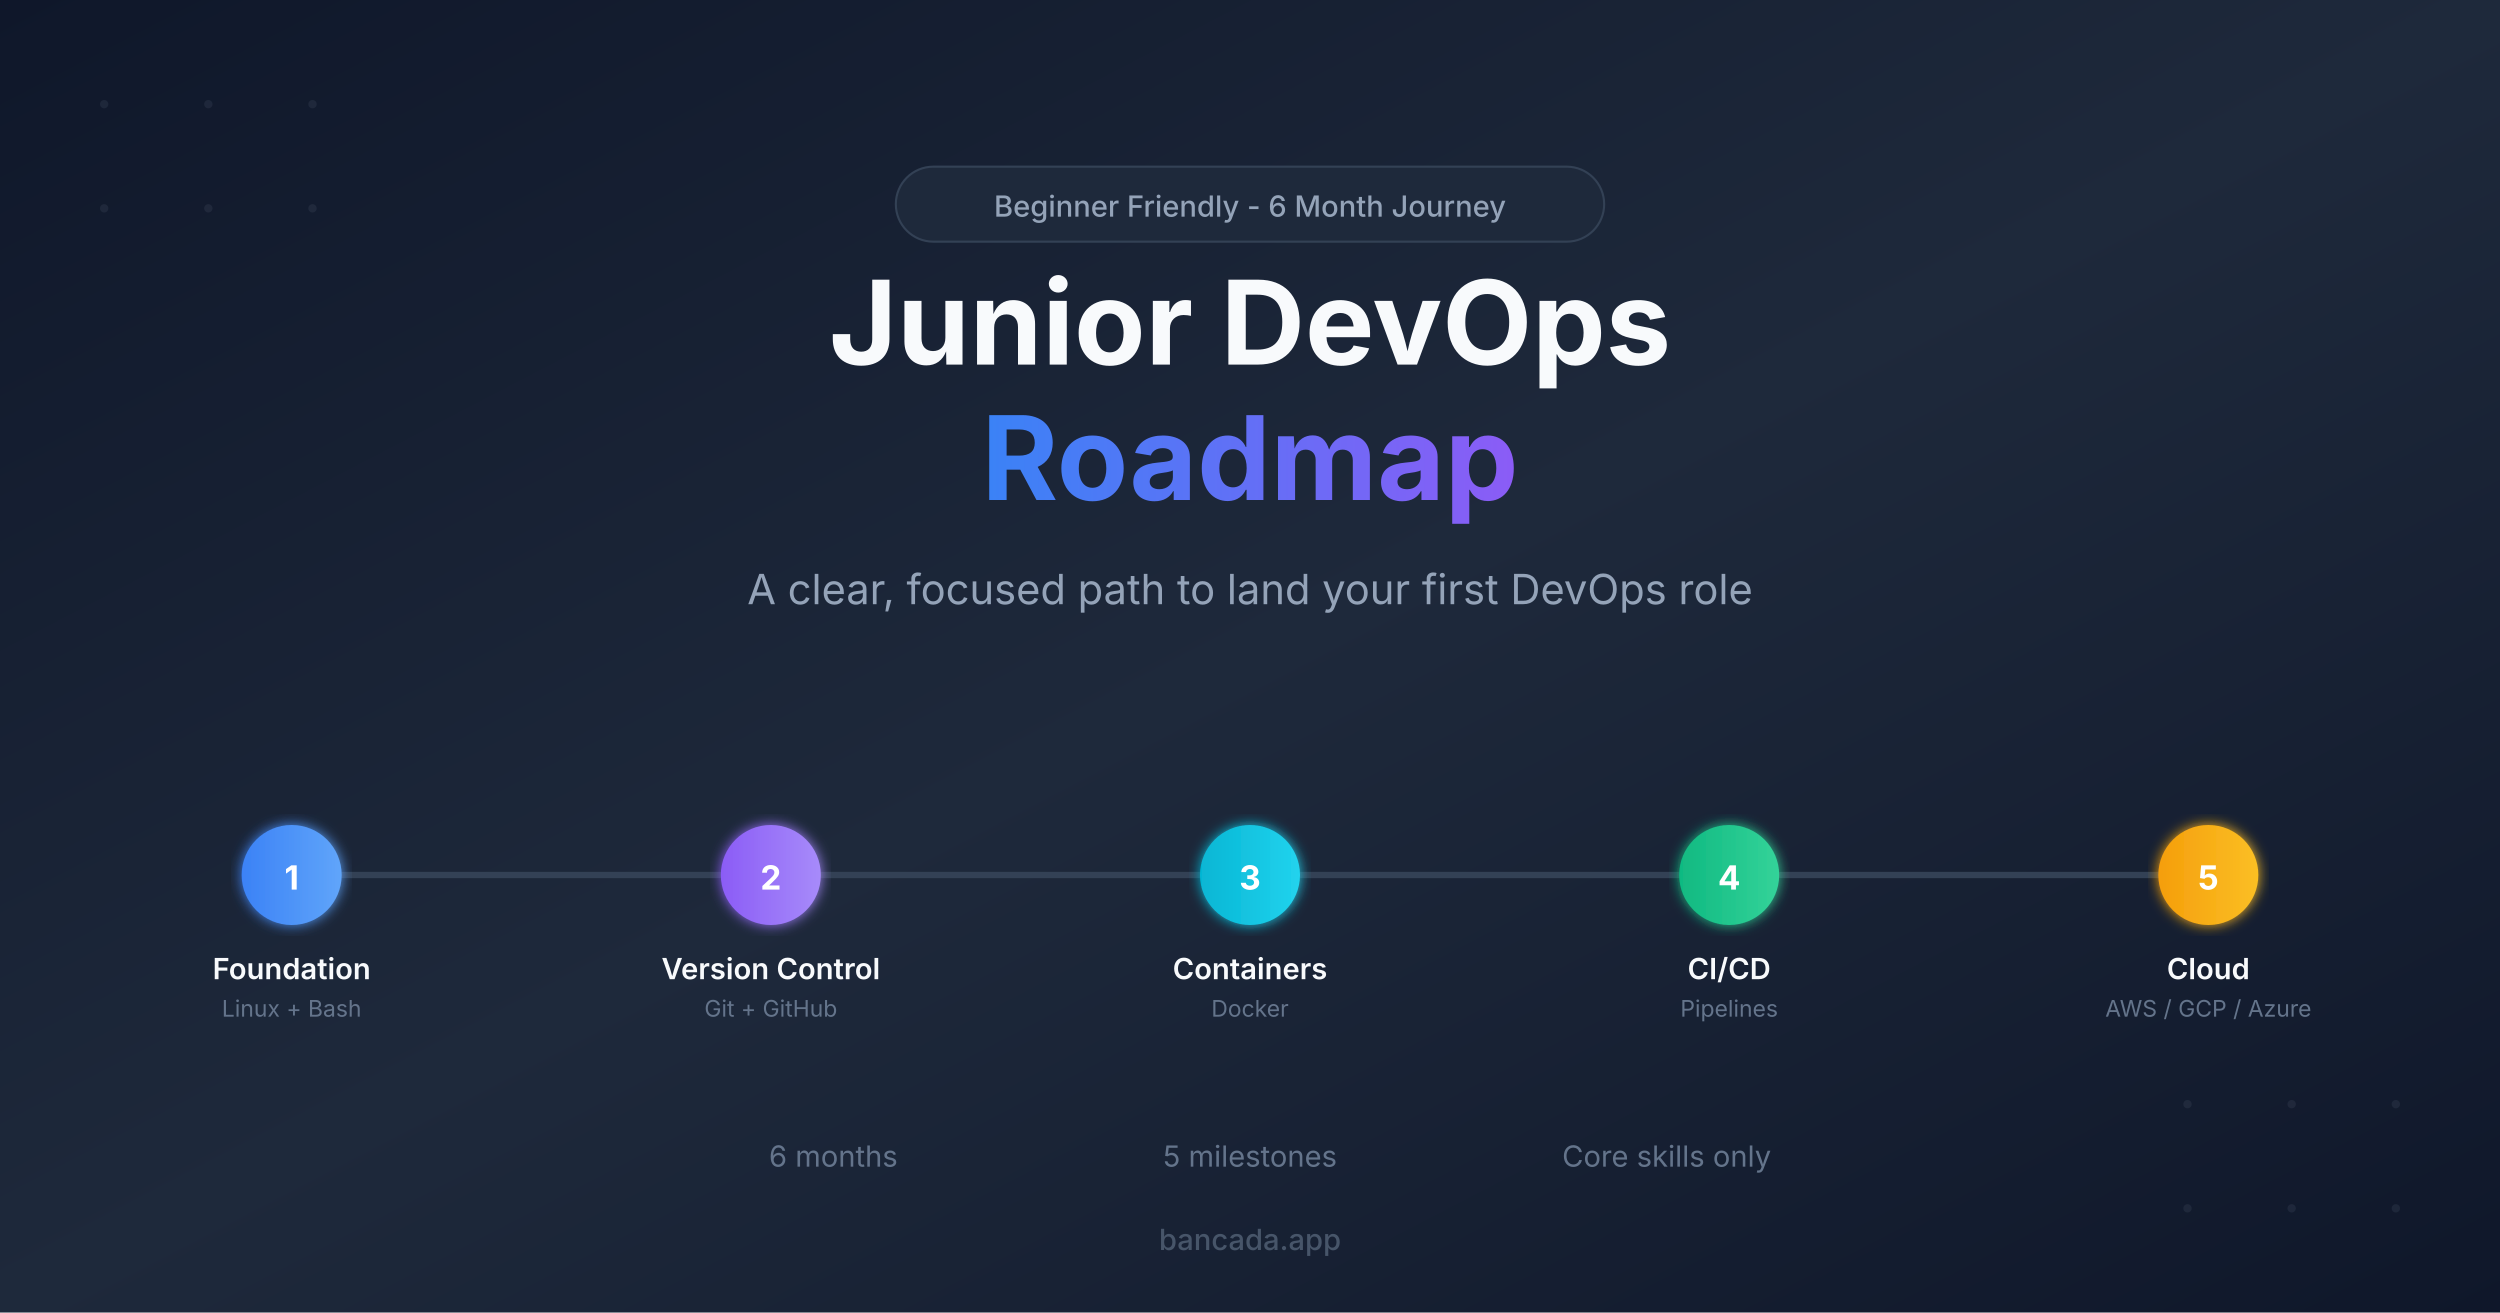
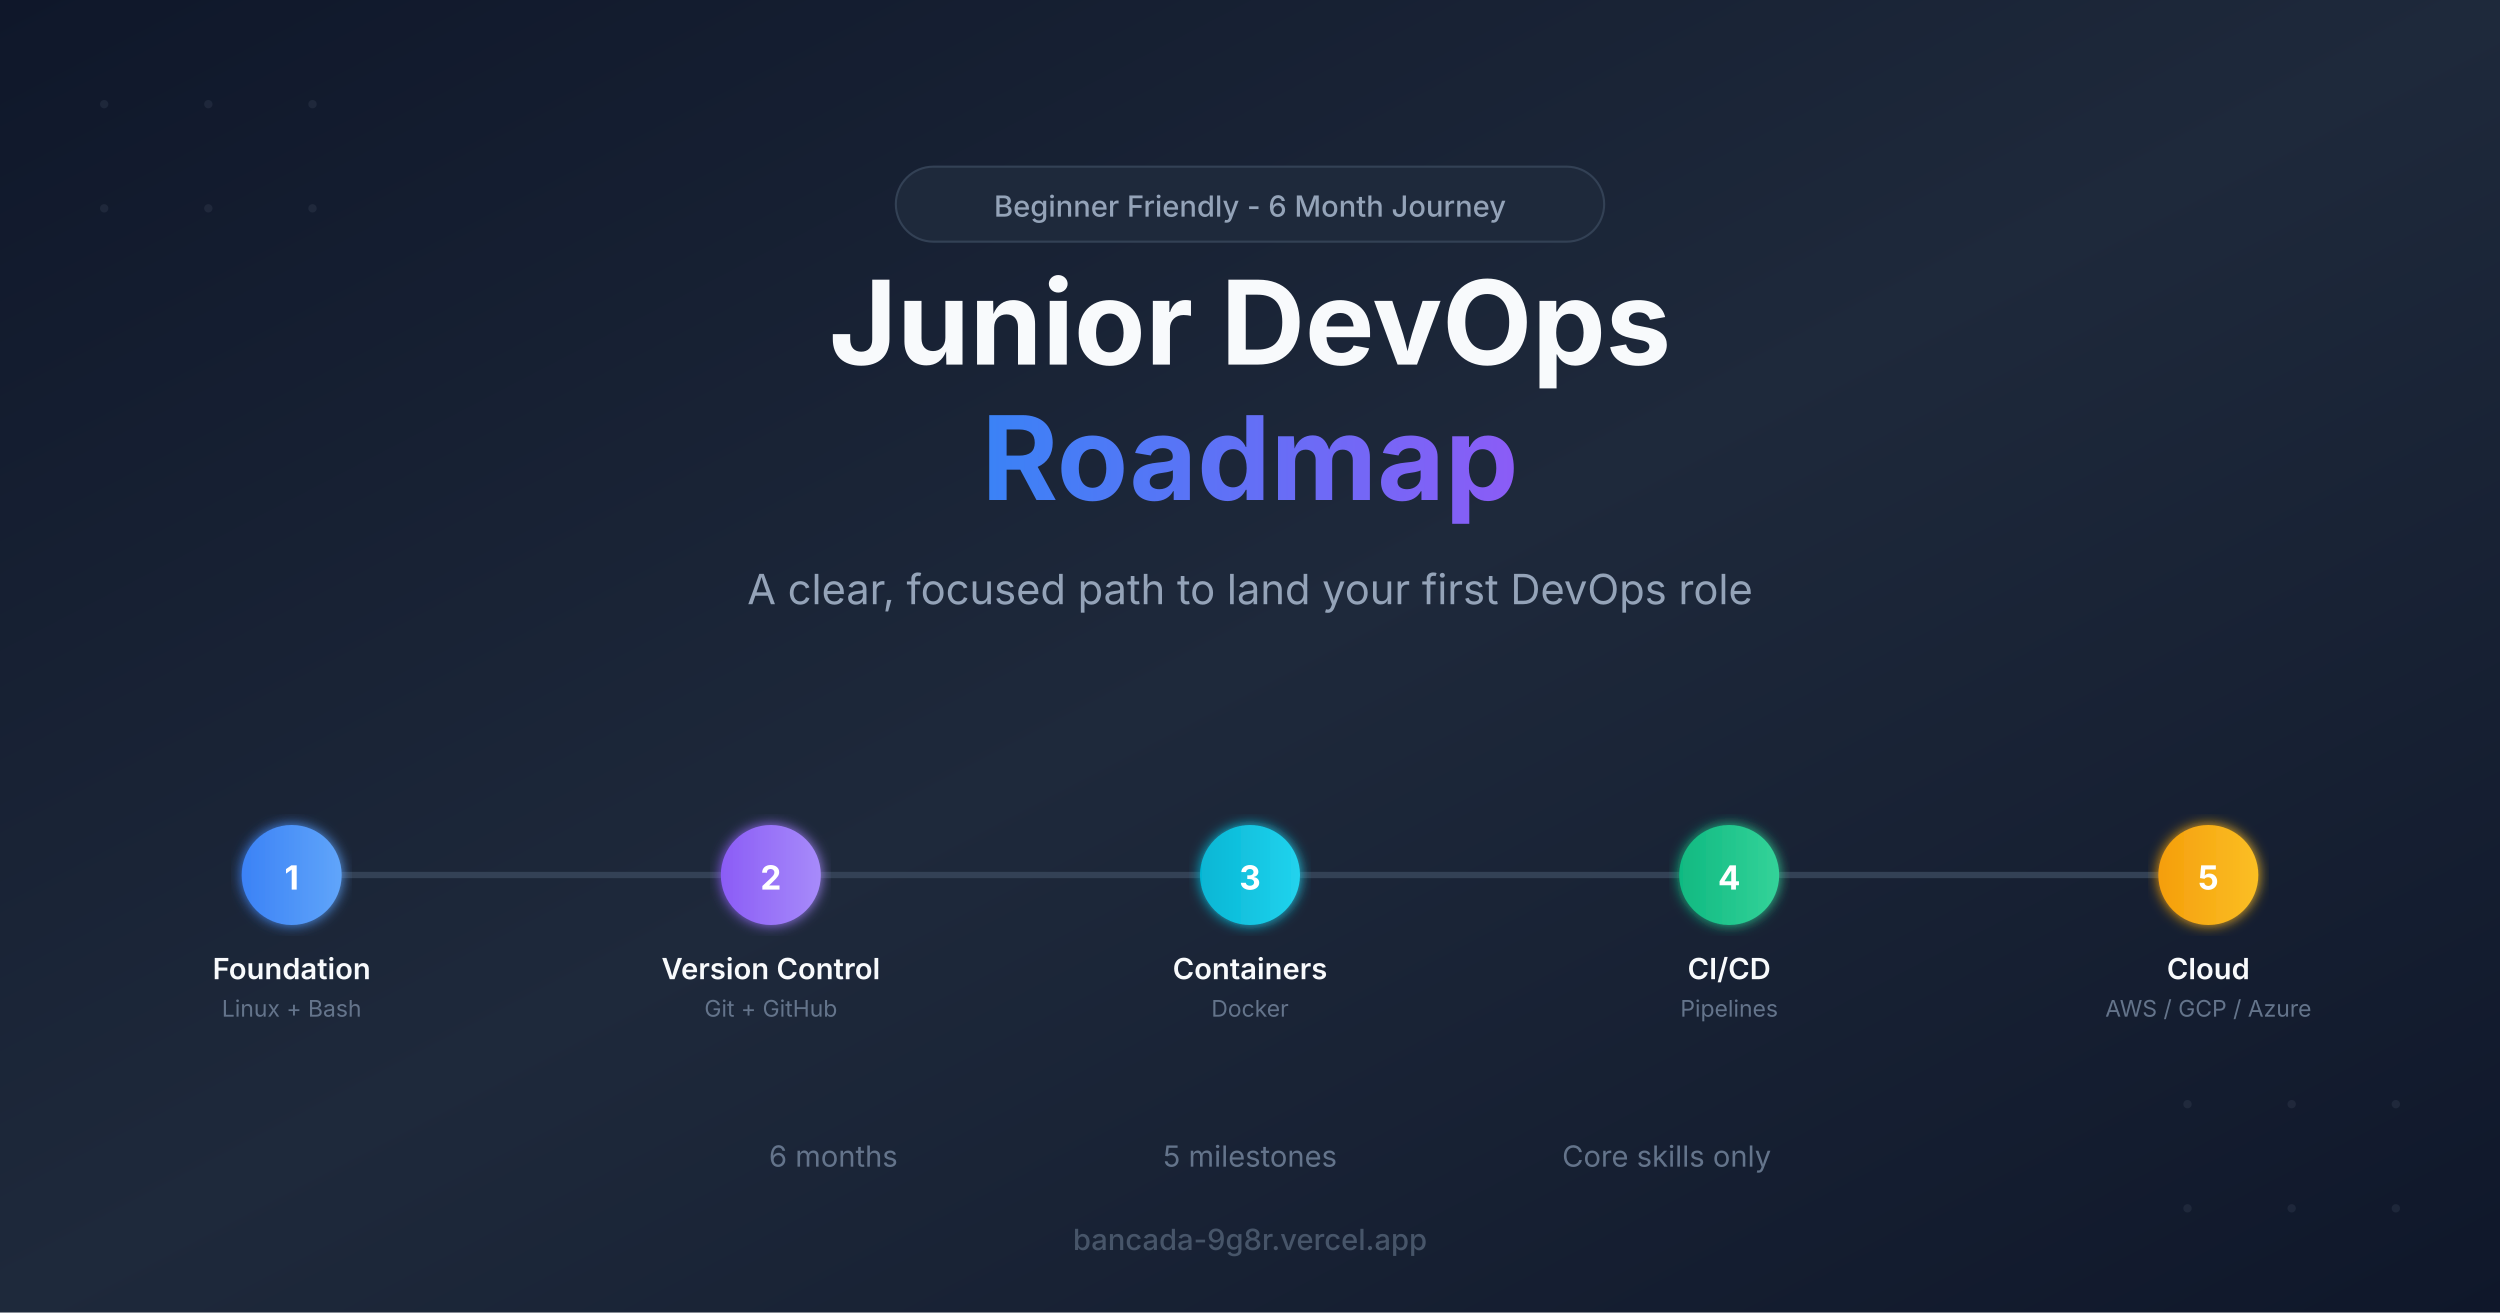
<svg xmlns="http://www.w3.org/2000/svg" width="1200" height="630">
  <defs>
    <linearGradient id="bgGradient" x1="0%" y1="0%" x2="100%" y2="100%">
      <stop offset="0%" style="stop-color:#0f172a;stop-opacity:1" />
      <stop offset="50%" style="stop-color:#1e293b;stop-opacity:1" />
      <stop offset="100%" style="stop-color:#0f172a;stop-opacity:1" />
    </linearGradient>
    <linearGradient id="titleGradient" x1="0%" y1="0%" x2="100%" y2="0%">
      <stop offset="0%" style="stop-color:#3b82f6;stop-opacity:1" />
      <stop offset="100%" style="stop-color:#8b5cf6;stop-opacity:1" />
    </linearGradient>
    <linearGradient id="milestone1" x1="0%" y1="0%" x2="100%" y2="0%">
      <stop offset="0%" style="stop-color:#3b82f6;stop-opacity:1" />
      <stop offset="100%" style="stop-color:#60a5fa;stop-opacity:1" />
    </linearGradient>
    <linearGradient id="milestone2" x1="0%" y1="0%" x2="100%" y2="0%">
      <stop offset="0%" style="stop-color:#8b5cf6;stop-opacity:1" />
      <stop offset="100%" style="stop-color:#a78bfa;stop-opacity:1" />
    </linearGradient>
    <linearGradient id="milestone3" x1="0%" y1="0%" x2="100%" y2="0%">
      <stop offset="0%" style="stop-color:#06b6d4;stop-opacity:1" />
      <stop offset="100%" style="stop-color:#22d3ee;stop-opacity:1" />
    </linearGradient>
    <linearGradient id="milestone4" x1="0%" y1="0%" x2="100%" y2="0%">
      <stop offset="0%" style="stop-color:#10b981;stop-opacity:1" />
      <stop offset="100%" style="stop-color:#34d399;stop-opacity:1" />
    </linearGradient>
    <linearGradient id="milestone5" x1="0%" y1="0%" x2="100%" y2="0%">
      <stop offset="0%" style="stop-color:#f59e0b;stop-opacity:1" />
      <stop offset="100%" style="stop-color:#fbbf24;stop-opacity:1" />
    </linearGradient>
    <filter id="glow">
      <feGaussianBlur stdDeviation="3" result="coloredBlur" />
      <feMerge>
        <feMergeNode in="coloredBlur" />
        <feMergeNode in="SourceGraphic" />
      </feMerge>
    </filter>
  </defs>
  <rect width="1200" height="630" fill="url(#bgGradient)" />
  <g opacity="0.1">
    <circle cx="50" cy="50" r="2" fill="#94a3b8" />
    <circle cx="100" cy="50" r="2" fill="#94a3b8" />
    <circle cx="150" cy="50" r="2" fill="#94a3b8" />
    <circle cx="50" cy="100" r="2" fill="#94a3b8" />
    <circle cx="100" cy="100" r="2" fill="#94a3b8" />
    <circle cx="150" cy="100" r="2" fill="#94a3b8" />
    <circle cx="1050" cy="530" r="2" fill="#94a3b8" />
    <circle cx="1100" cy="530" r="2" fill="#94a3b8" />
    <circle cx="1150" cy="530" r="2" fill="#94a3b8" />
    <circle cx="1050" cy="580" r="2" fill="#94a3b8" />
    <circle cx="1100" cy="580" r="2" fill="#94a3b8" />
    <circle cx="1150" cy="580" r="2" fill="#94a3b8" />
  </g>
  <rect x="430" y="80" width="340" height="36" rx="18" fill="#1e293b" stroke="#334155" stroke-width="1" />
  <text x="600" y="104" font-family="system-ui, -apple-system, sans-serif" font-size="14" font-weight="500" fill="#94a3b8" text-anchor="middle">Beginner Friendly - 6 Month Journey</text>
  <text x="600" y="175" font-family="system-ui, -apple-system, sans-serif" font-size="56" font-weight="700" fill="#f8fafc" text-anchor="middle">Junior DevOps</text>
  <text x="600" y="240" font-family="system-ui, -apple-system, sans-serif" font-size="56" font-weight="700" fill="url(#titleGradient)" text-anchor="middle">Roadmap</text>
  <text x="600" y="290" font-family="system-ui, -apple-system, sans-serif" font-size="20" fill="#94a3b8" text-anchor="middle">A clear, focused path to land your first DevOps role</text>
  <line x1="140" y1="420" x2="1060" y2="420" stroke="#334155" stroke-width="3" stroke-linecap="round" />
  <line x1="140" y1="420" x2="1060" y2="420" stroke="url(#titleGradient)" stroke-width="3" stroke-linecap="round" filter="url(#glow)" />
  <g transform="translate(140, 350)">
    <circle cx="0" cy="70" r="24" fill="url(#milestone1)" filter="url(#glow)" />
    <text x="0" y="77" font-family="system-ui, -apple-system, sans-serif" font-size="16" font-weight="700" fill="white" text-anchor="middle">1</text>
    <text x="0" y="120" font-family="system-ui, -apple-system, sans-serif" font-size="14" font-weight="600" fill="#f8fafc" text-anchor="middle">Foundation</text>
    <text x="0" y="138" font-family="system-ui, -apple-system, sans-serif" font-size="11" fill="#64748b" text-anchor="middle">Linux + Bash</text>
  </g>
  <g transform="translate(370, 350)">
    <circle cx="0" cy="70" r="24" fill="url(#milestone2)" filter="url(#glow)" />
    <text x="0" y="77" font-family="system-ui, -apple-system, sans-serif" font-size="16" font-weight="700" fill="white" text-anchor="middle">2</text>
    <text x="0" y="120" font-family="system-ui, -apple-system, sans-serif" font-size="14" font-weight="600" fill="#f8fafc" text-anchor="middle">Version Control</text>
    <text x="0" y="138" font-family="system-ui, -apple-system, sans-serif" font-size="11" fill="#64748b" text-anchor="middle">Git + GitHub</text>
  </g>
  <g transform="translate(600, 350)">
    <circle cx="0" cy="70" r="24" fill="url(#milestone3)" filter="url(#glow)" />
    <text x="0" y="77" font-family="system-ui, -apple-system, sans-serif" font-size="16" font-weight="700" fill="white" text-anchor="middle">3</text>
    <text x="0" y="120" font-family="system-ui, -apple-system, sans-serif" font-size="14" font-weight="600" fill="#f8fafc" text-anchor="middle">Containers</text>
    <text x="0" y="138" font-family="system-ui, -apple-system, sans-serif" font-size="11" fill="#64748b" text-anchor="middle">Docker</text>
  </g>
  <g transform="translate(830, 350)">
    <circle cx="0" cy="70" r="24" fill="url(#milestone4)" filter="url(#glow)" />
    <text x="0" y="77" font-family="system-ui, -apple-system, sans-serif" font-size="16" font-weight="700" fill="white" text-anchor="middle">4</text>
    <text x="0" y="120" font-family="system-ui, -apple-system, sans-serif" font-size="14" font-weight="600" fill="#f8fafc" text-anchor="middle">CI/CD</text>
    <text x="0" y="138" font-family="system-ui, -apple-system, sans-serif" font-size="11" fill="#64748b" text-anchor="middle">Pipelines</text>
  </g>
  <g transform="translate(1060, 350)">
    <circle cx="0" cy="70" r="24" fill="url(#milestone5)" filter="url(#glow)" />
    <text x="0" y="77" font-family="system-ui, -apple-system, sans-serif" font-size="16" font-weight="700" fill="white" text-anchor="middle">5</text>
    <text x="0" y="120" font-family="system-ui, -apple-system, sans-serif" font-size="14" font-weight="600" fill="#f8fafc" text-anchor="middle">Cloud</text>
    <text x="0" y="138" font-family="system-ui, -apple-system, sans-serif" font-size="11" fill="#64748b" text-anchor="middle">AWS / GCP / Azure</text>
  </g>
  <g transform="translate(600, 560)">
    <text x="-200" y="0" font-family="system-ui, -apple-system, sans-serif" font-size="14" fill="#64748b" text-anchor="middle">6 months</text>
    <text x="0" y="0" font-family="system-ui, -apple-system, sans-serif" font-size="14" fill="#64748b" text-anchor="middle">5 milestones</text>
    <text x="200" y="0" font-family="system-ui, -apple-system, sans-serif" font-size="14" fill="#64748b" text-anchor="middle">Core skills only</text>
  </g>
-   <text x="600" y="600" font-family="system-ui, -apple-system, sans-serif" font-size="14" font-weight="500" fill="#475569" text-anchor="middle">bancada.app</text>
+   <text x="600" y="600" font-family="system-ui, -apple-system, sans-serif" font-size="14" font-weight="500" fill="#475569" text-anchor="middle">bancada-9g8r.vercel.app</text>
</svg>
